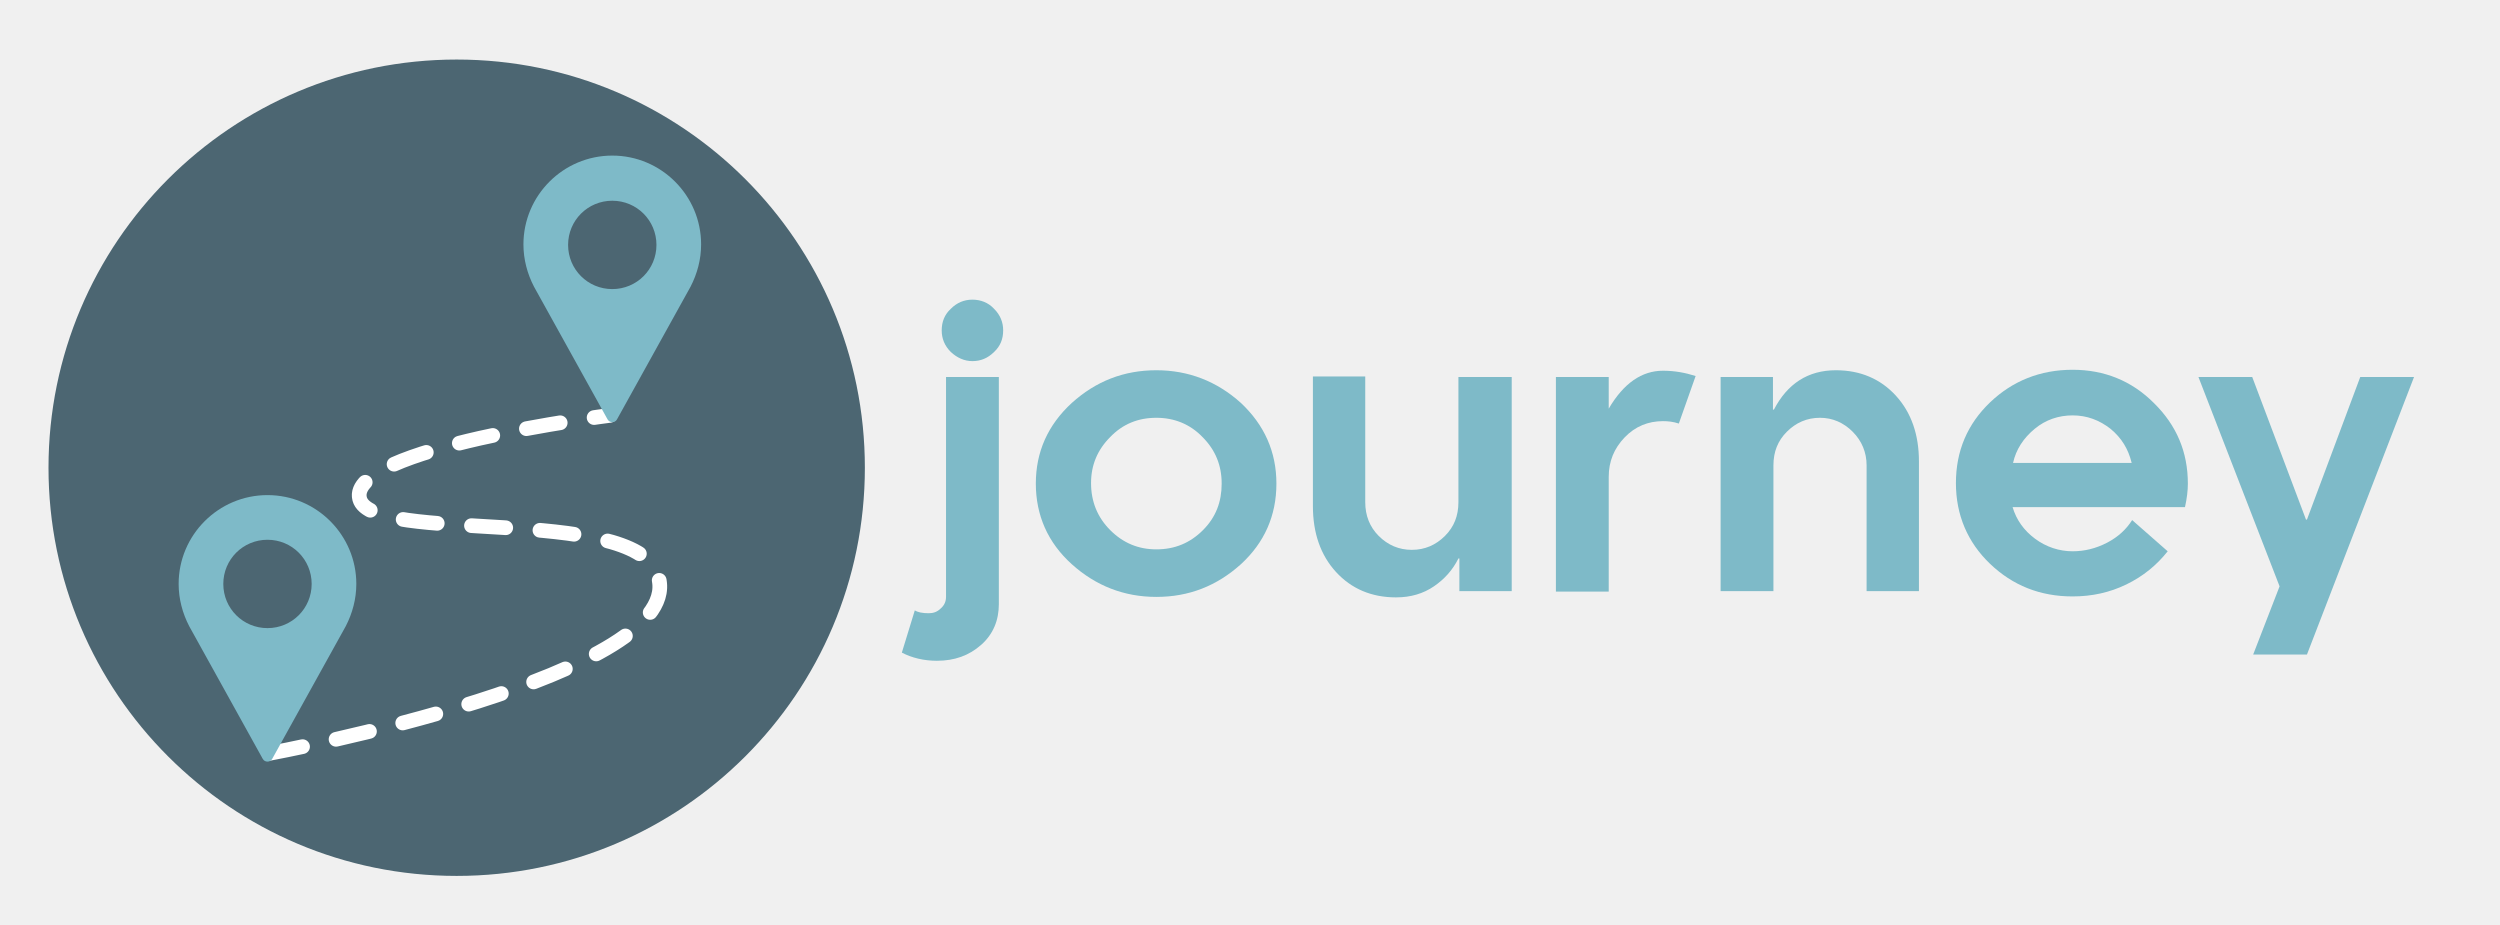
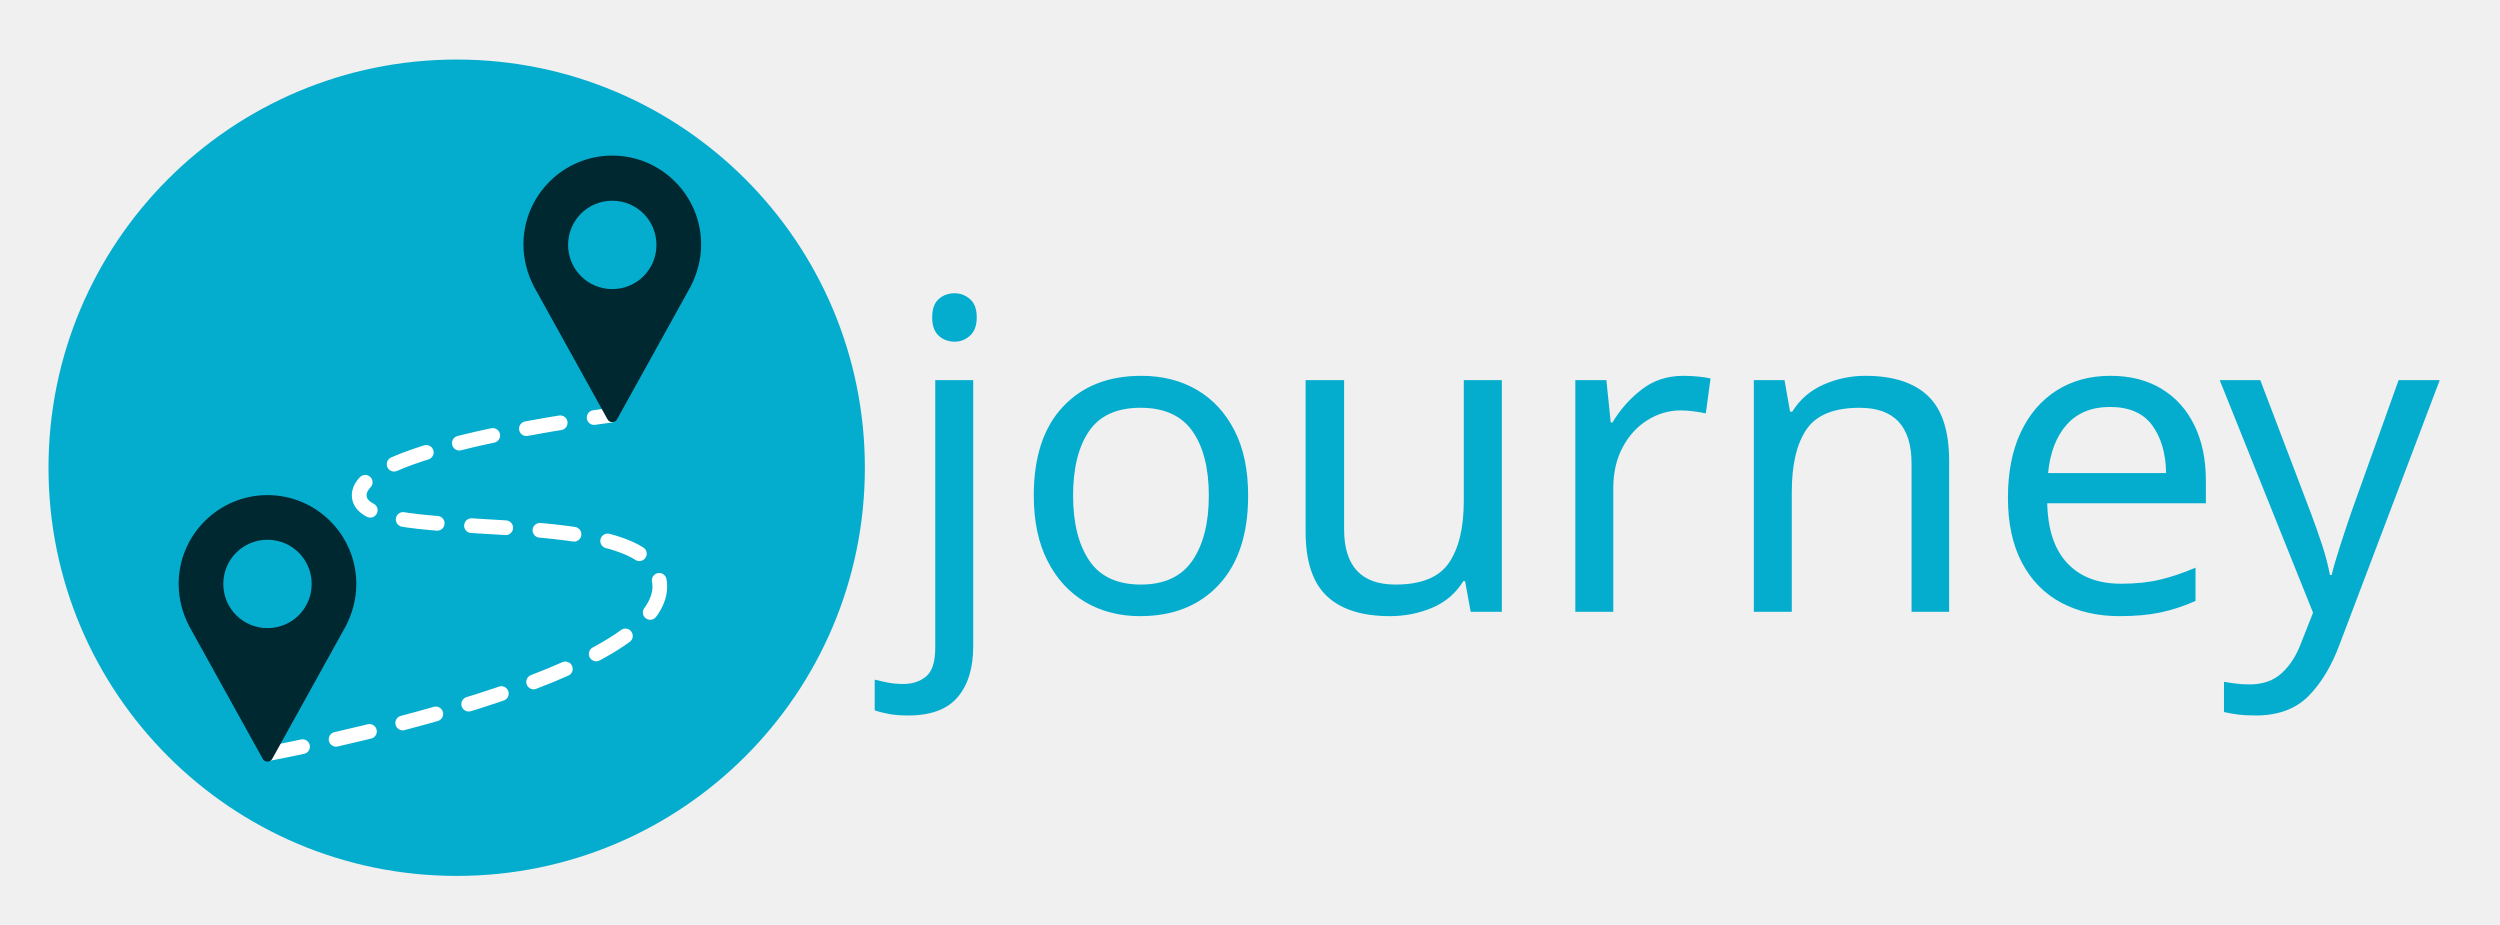
<svg xmlns="http://www.w3.org/2000/svg" version="1.1" id="Main" x="0px" y="0px" viewBox="0 0 520.6 192.6" style="enable-background:new 0 0 520.6 192.6;" xml:space="preserve">
  <style type="text/css">
- 	.st0{fill:#4C6672;}
+ 	.st0{fill:#04ADCE;}
	.st1{fill:none;stroke:#FFFFFF;stroke-width:3.062;stroke-linecap:round;stroke-miterlimit:10;stroke-dasharray:7.145;}
- 	.st2{fill:#7EBAC8;}
- 	.st3{enable-background:new    ;}
+ 	.st2{fill:#002830;}
+ 	.st3{font-family:'UxumGrotesque-Bold';}
+ 	.st4{font-size:90px;}
</style>
  <g id="Logo">
    <circle id="background" class="st0" cx="95.1" cy="97.4" r="85" />
    <g id="journey_logo">
      <path class="st1" d="M56,156.9c0,0,88.8-16.4,80.9-37.4c-5.4-14.4-59.5-6.1-62-15.6C72.1,93.4,127,86.5,127,86.5" />
      <path class="st2" d="M127.5,32.4c-10.2,0-18.5,8.3-18.5,18.5c0,3.1,0.8,6.1,2.2,8.8l15.3,27.6c0.2,0.4,0.6,0.6,1,0.6    s0.8-0.2,1-0.6l15.3-27.6c1.4-2.7,2.2-5.7,2.2-8.8C146,40.7,137.7,32.4,127.5,32.4z M127.5,60.2c-5.1,0-9.2-4.1-9.2-9.2    s4.1-9.2,9.2-9.2c5.1,0,9.2,4.1,9.2,9.2S132.6,60.2,127.5,60.2z" />
      <path class="st2" d="M55.7,103.1c-10.2,0-18.5,8.3-18.5,18.5c0,3.1,0.8,6.1,2.2,8.8L54.7,158c0.2,0.4,0.6,0.6,1,0.6s0.8-0.2,1-0.6    L72,130.4c1.4-2.7,2.2-5.7,2.2-8.8C74.2,111.4,65.9,103.1,55.7,103.1z M55.7,130.8c-5.1,0-9.2-4.1-9.2-9.2s4.1-9.2,9.2-9.2    s9.2,4.1,9.2,9.2S60.8,130.8,55.7,130.8z" />
    </g>
  </g>
-   <g class="st3">
-     <path class="st2" d="M208,78.5v47.3c0,3.4-1.2,6.3-3.7,8.5c-2.5,2.2-5.5,3.3-9.2,3.3c-2.7,0-5.2-0.6-7.3-1.7l2.7-8.8   c0.6,0.4,1.6,0.6,2.9,0.6c1,0,1.8-0.3,2.5-1c0.7-0.6,1.1-1.4,1.1-2.4V78.5H208z M198,73.3c-1.3-1.3-1.9-2.8-1.9-4.5   c0-1.8,0.6-3.3,1.9-4.5c1.3-1.3,2.8-1.9,4.5-1.9s3.3,0.6,4.5,1.9c1.3,1.3,1.9,2.8,1.9,4.5c0,1.8-0.6,3.3-1.9,4.5   c-1.3,1.3-2.8,1.9-4.5,1.9S199.3,74.5,198,73.3z" />
-     <path class="st2" d="M265.8,100.7c0,6.7-2.5,12.3-7.4,16.8c-5,4.5-10.8,6.8-17.6,6.8c-6.7,0-12.6-2.3-17.6-6.8   c-5-4.5-7.5-10.2-7.5-16.8c0-6.6,2.5-12.2,7.5-16.8c5-4.5,10.8-6.8,17.6-6.8c6.7,0,12.6,2.3,17.6,6.8   C263.3,88.5,265.8,94.1,265.8,100.7z M254.4,100.7c0-3.8-1.3-7-4-9.7c-2.6-2.7-5.9-4-9.6-4c-3.8,0-7,1.3-9.6,4   c-2.7,2.7-4,5.9-4,9.6c0,3.8,1.3,7.1,4,9.8c2.7,2.7,5.9,4,9.6,4c3.8,0,7-1.3,9.7-4S254.4,104.5,254.4,100.7z" />
-     <path class="st2" d="M303.9,78.5h10.9v44.6h-10.9v-6.8h-0.2c-1.2,2.4-2.9,4.3-5.1,5.8c-2.2,1.5-4.8,2.3-7.9,2.3   c-5.1,0-9.3-1.8-12.5-5.3c-3.2-3.5-4.8-8.1-4.8-13.7v-27h10.9v26.2c0,2.7,0.9,5.1,2.8,7c1.9,1.9,4.2,2.9,6.9,2.9c2.7,0,5-1,6.9-2.9   c1.9-1.9,2.8-4.2,2.8-7V78.5z" />
-     <path class="st2" d="M346.3,77.2c2.4,0,4.6,0.4,6.8,1.1l-3.5,9.9c-1.2-0.4-2.3-0.5-3.3-0.5c-3.1,0-5.8,1.1-8,3.4   c-2.2,2.3-3.3,5-3.3,8.2v23.9H324V78.5H335v6.6C338.1,79.8,341.9,77.2,346.3,77.2z" />
-     <path class="st2" d="M369.2,123.1h-10.9V78.5h10.9v6.8h0.2c2.8-5.4,7.1-8.2,12.9-8.2c5.1,0,9.3,1.8,12.5,5.3   c3.2,3.5,4.8,8.1,4.8,13.7v27h-10.9V96.9c0-2.7-1-5.1-2.9-7c-1.9-1.9-4.2-2.9-6.8-2.9c-2.7,0-5,1-6.9,2.9c-1.9,1.9-2.8,4.2-2.8,7   V123.1z" />
-     <path class="st2" d="M455.6,100.7c0,1.5-0.2,3.1-0.6,4.9h-35.9c0.8,2.7,2.4,4.9,4.7,6.6s5,2.6,7.8,2.6c2.5,0,4.9-0.6,7.2-1.8   c2.3-1.2,4-2.8,5.2-4.7l7.4,6.5c-2.3,2.9-5.1,5.2-8.6,6.9c-3.5,1.7-7.2,2.5-11.2,2.5c-6.8,0-12.5-2.3-17.2-6.8   c-4.7-4.5-7.1-10.2-7.1-16.8c0-6.7,2.4-12.3,7.1-16.8s10.5-6.8,17.2-6.8c6.6,0,12.3,2.3,16.9,6.9   C453.3,88.6,455.6,94.2,455.6,100.7z M419.2,96.4h24.7c-0.7-2.9-2.1-5.2-4.4-7.1c-2.3-1.8-4.9-2.8-7.9-2.8c-2.9,0-5.6,0.9-7.9,2.8   C421.4,91.2,419.8,93.6,419.2,96.4z" />
-     <path class="st2" d="M502.7,78.5l-22.3,57.8h-11.2l5.5-14.2l-16.9-43.6H469l11.2,29.7h0.2l11.1-29.7H502.7z" />
-   </g>
+   <text transform="matrix(1 0 0 1 187.1002 127.4001)" class="st0 st3 st4">journey</text>
</svg>
